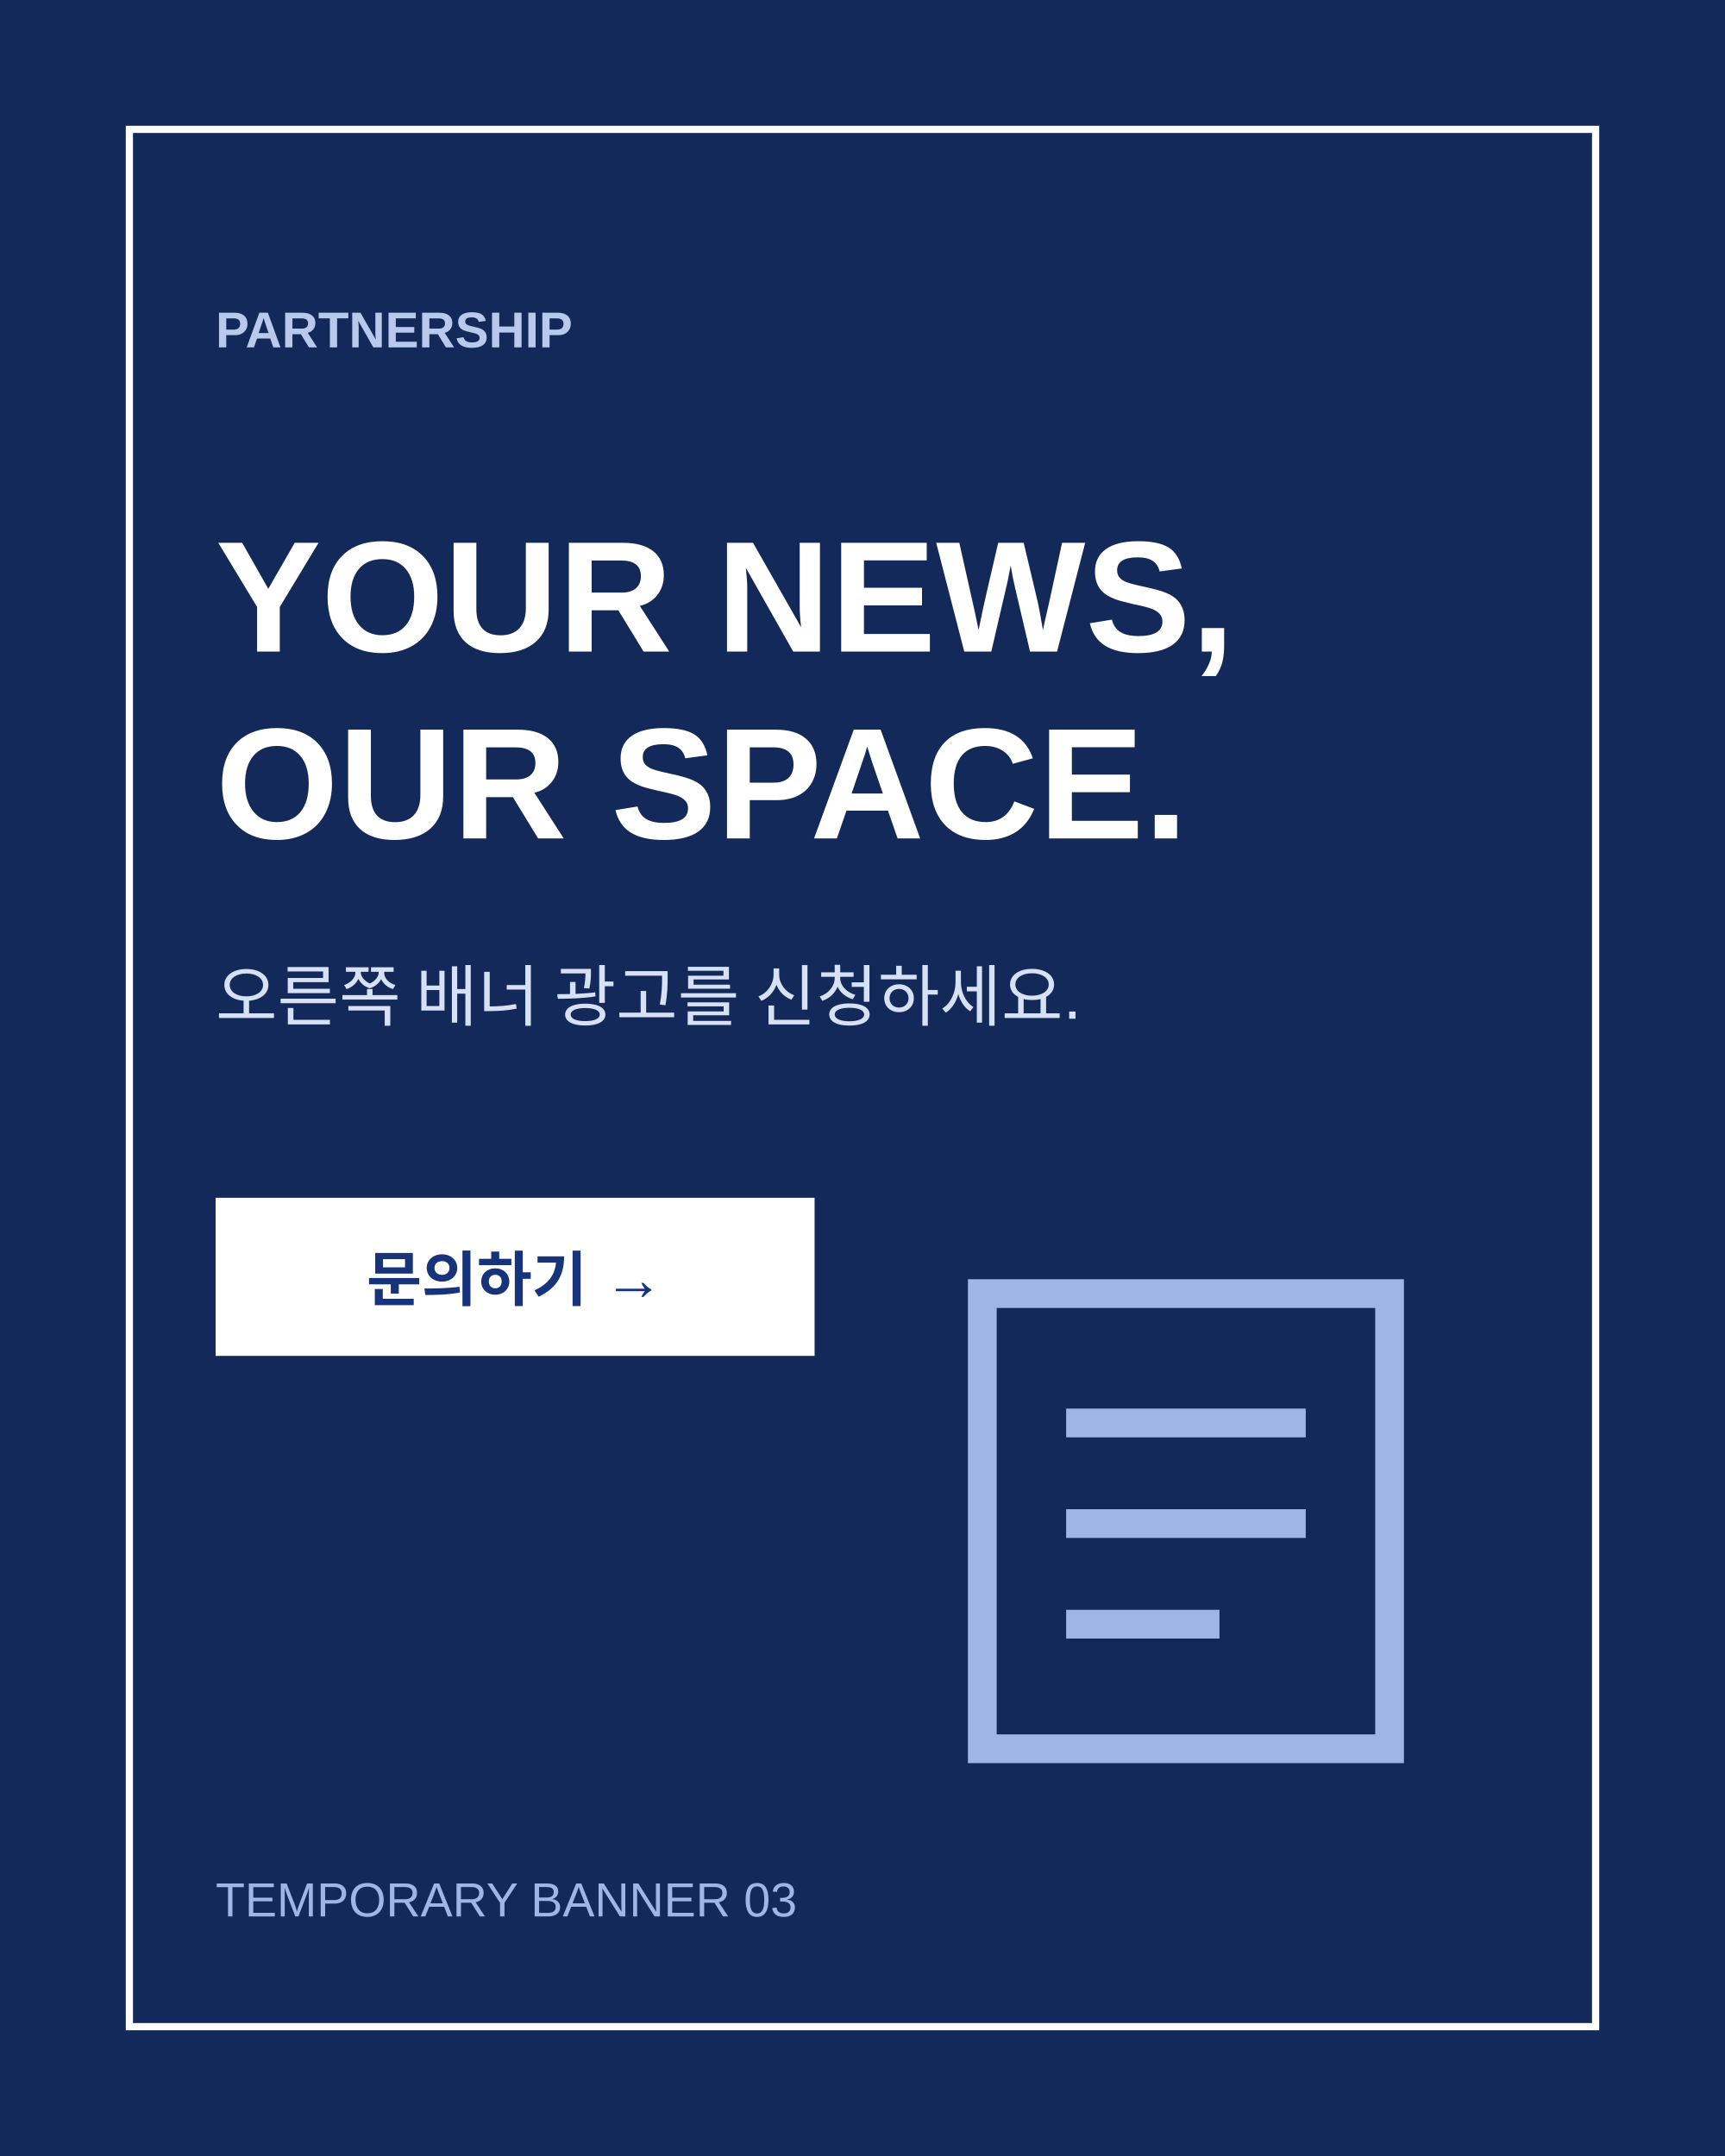
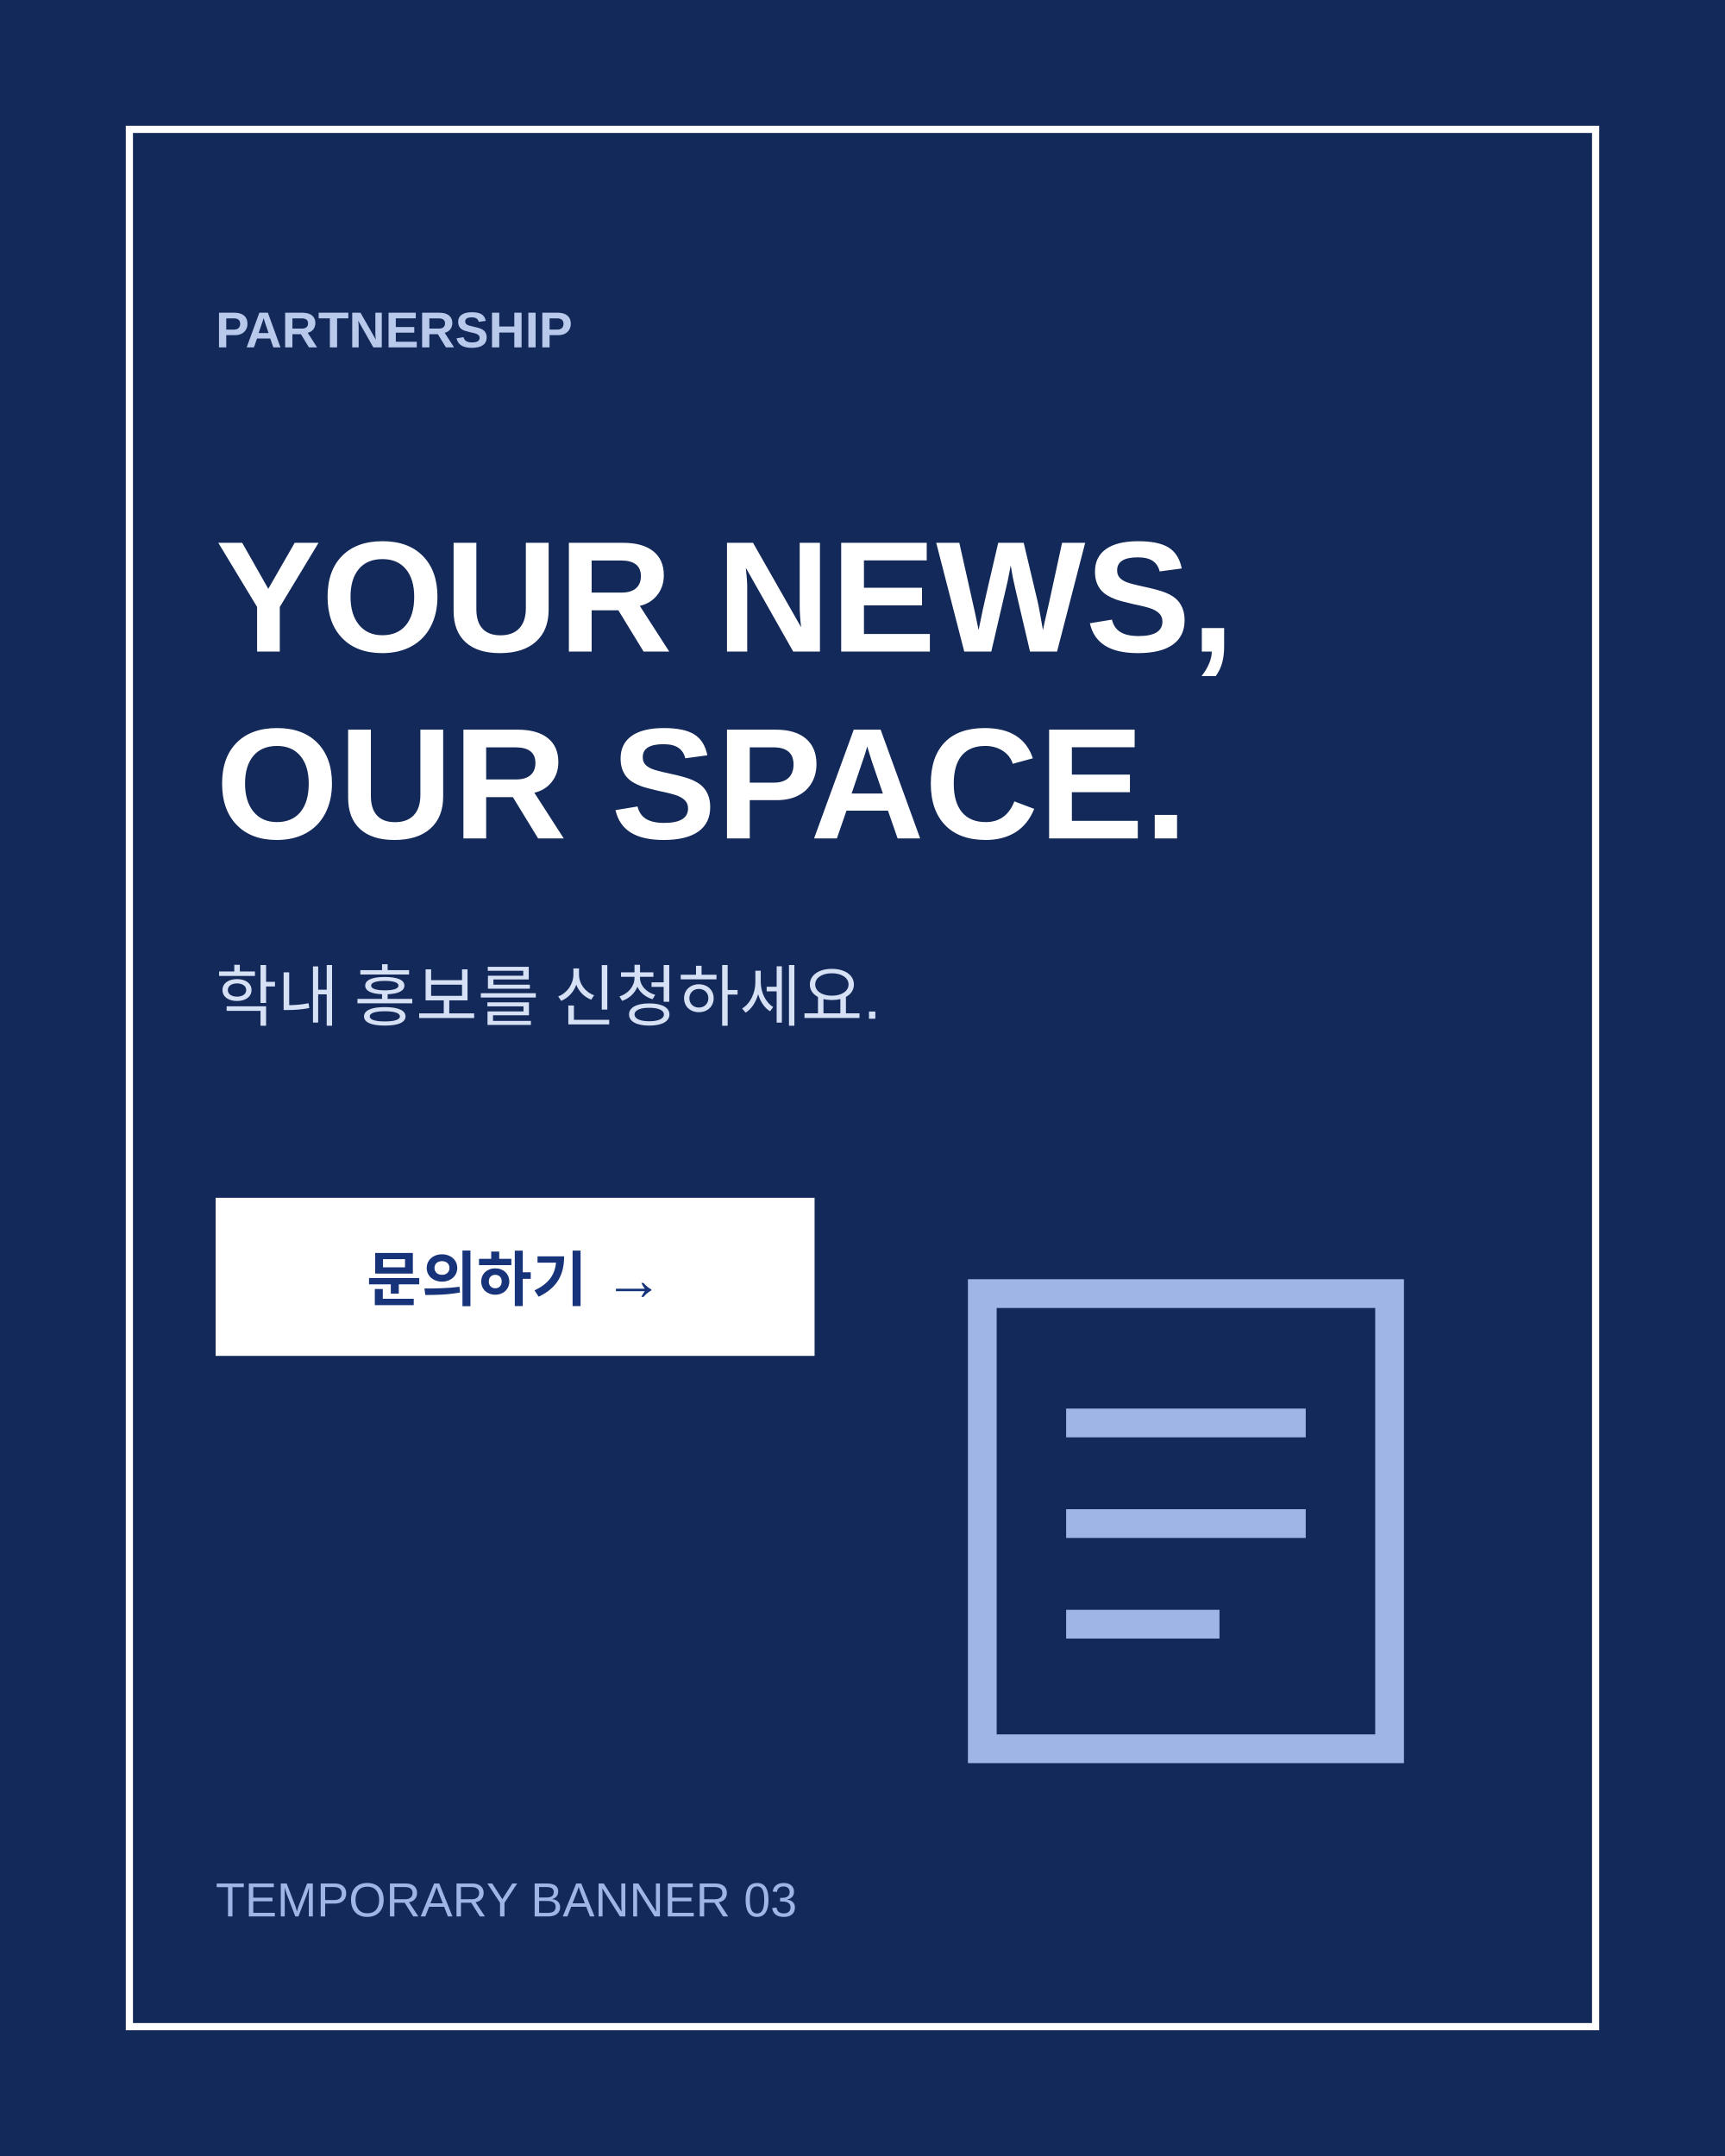
<svg xmlns="http://www.w3.org/2000/svg" viewBox="0 0 720 900" role="img" aria-labelledby="title desc">
  <rect width="720" height="900" fill="#132959" />
  <rect x="54" y="54" width="612" height="792" fill="none" stroke="#fff" stroke-width="3" />
  <text x="90" y="145" fill="#b8c9ec" font-family="Arial, sans-serif" font-size="21" font-weight="700">PARTNERSHIP</text>
  <text x="90" y="272" fill="#fff" font-family="Arial, sans-serif" font-size="66" font-weight="800">YOUR NEWS,</text>
  <text x="90" y="350" fill="#fff" font-family="Arial, sans-serif" font-size="66" font-weight="800">OUR SPACE.</text>
-   <text x="90" y="426" fill="#d7e1f5" font-family="Arial, sans-serif" font-size="28">오른쪽 배너 광고를 신청하세요.</text>
+   <text x="90" y="426" fill="#d7e1f5" font-family="Arial, sans-serif" font-size="28">학내 홍보를 신청하세요.</text>
  <rect x="90" y="500" width="250" height="66" fill="#fff" />
  <text x="215" y="543" fill="#17337a" font-family="Arial, sans-serif" font-size="25" font-weight="700" text-anchor="middle">문의하기 →</text>
  <g transform="translate(410 540)" fill="none" stroke="#9eb5e6" stroke-width="12">
    <rect width="170" height="190" />
    <path d="M35 54h100M35 96h100M35 138h64" />
  </g>
  <text x="90" y="800" fill="#9eb5e6" font-family="Arial, sans-serif" font-size="20">TEMPORARY BANNER 03</text>
</svg>
